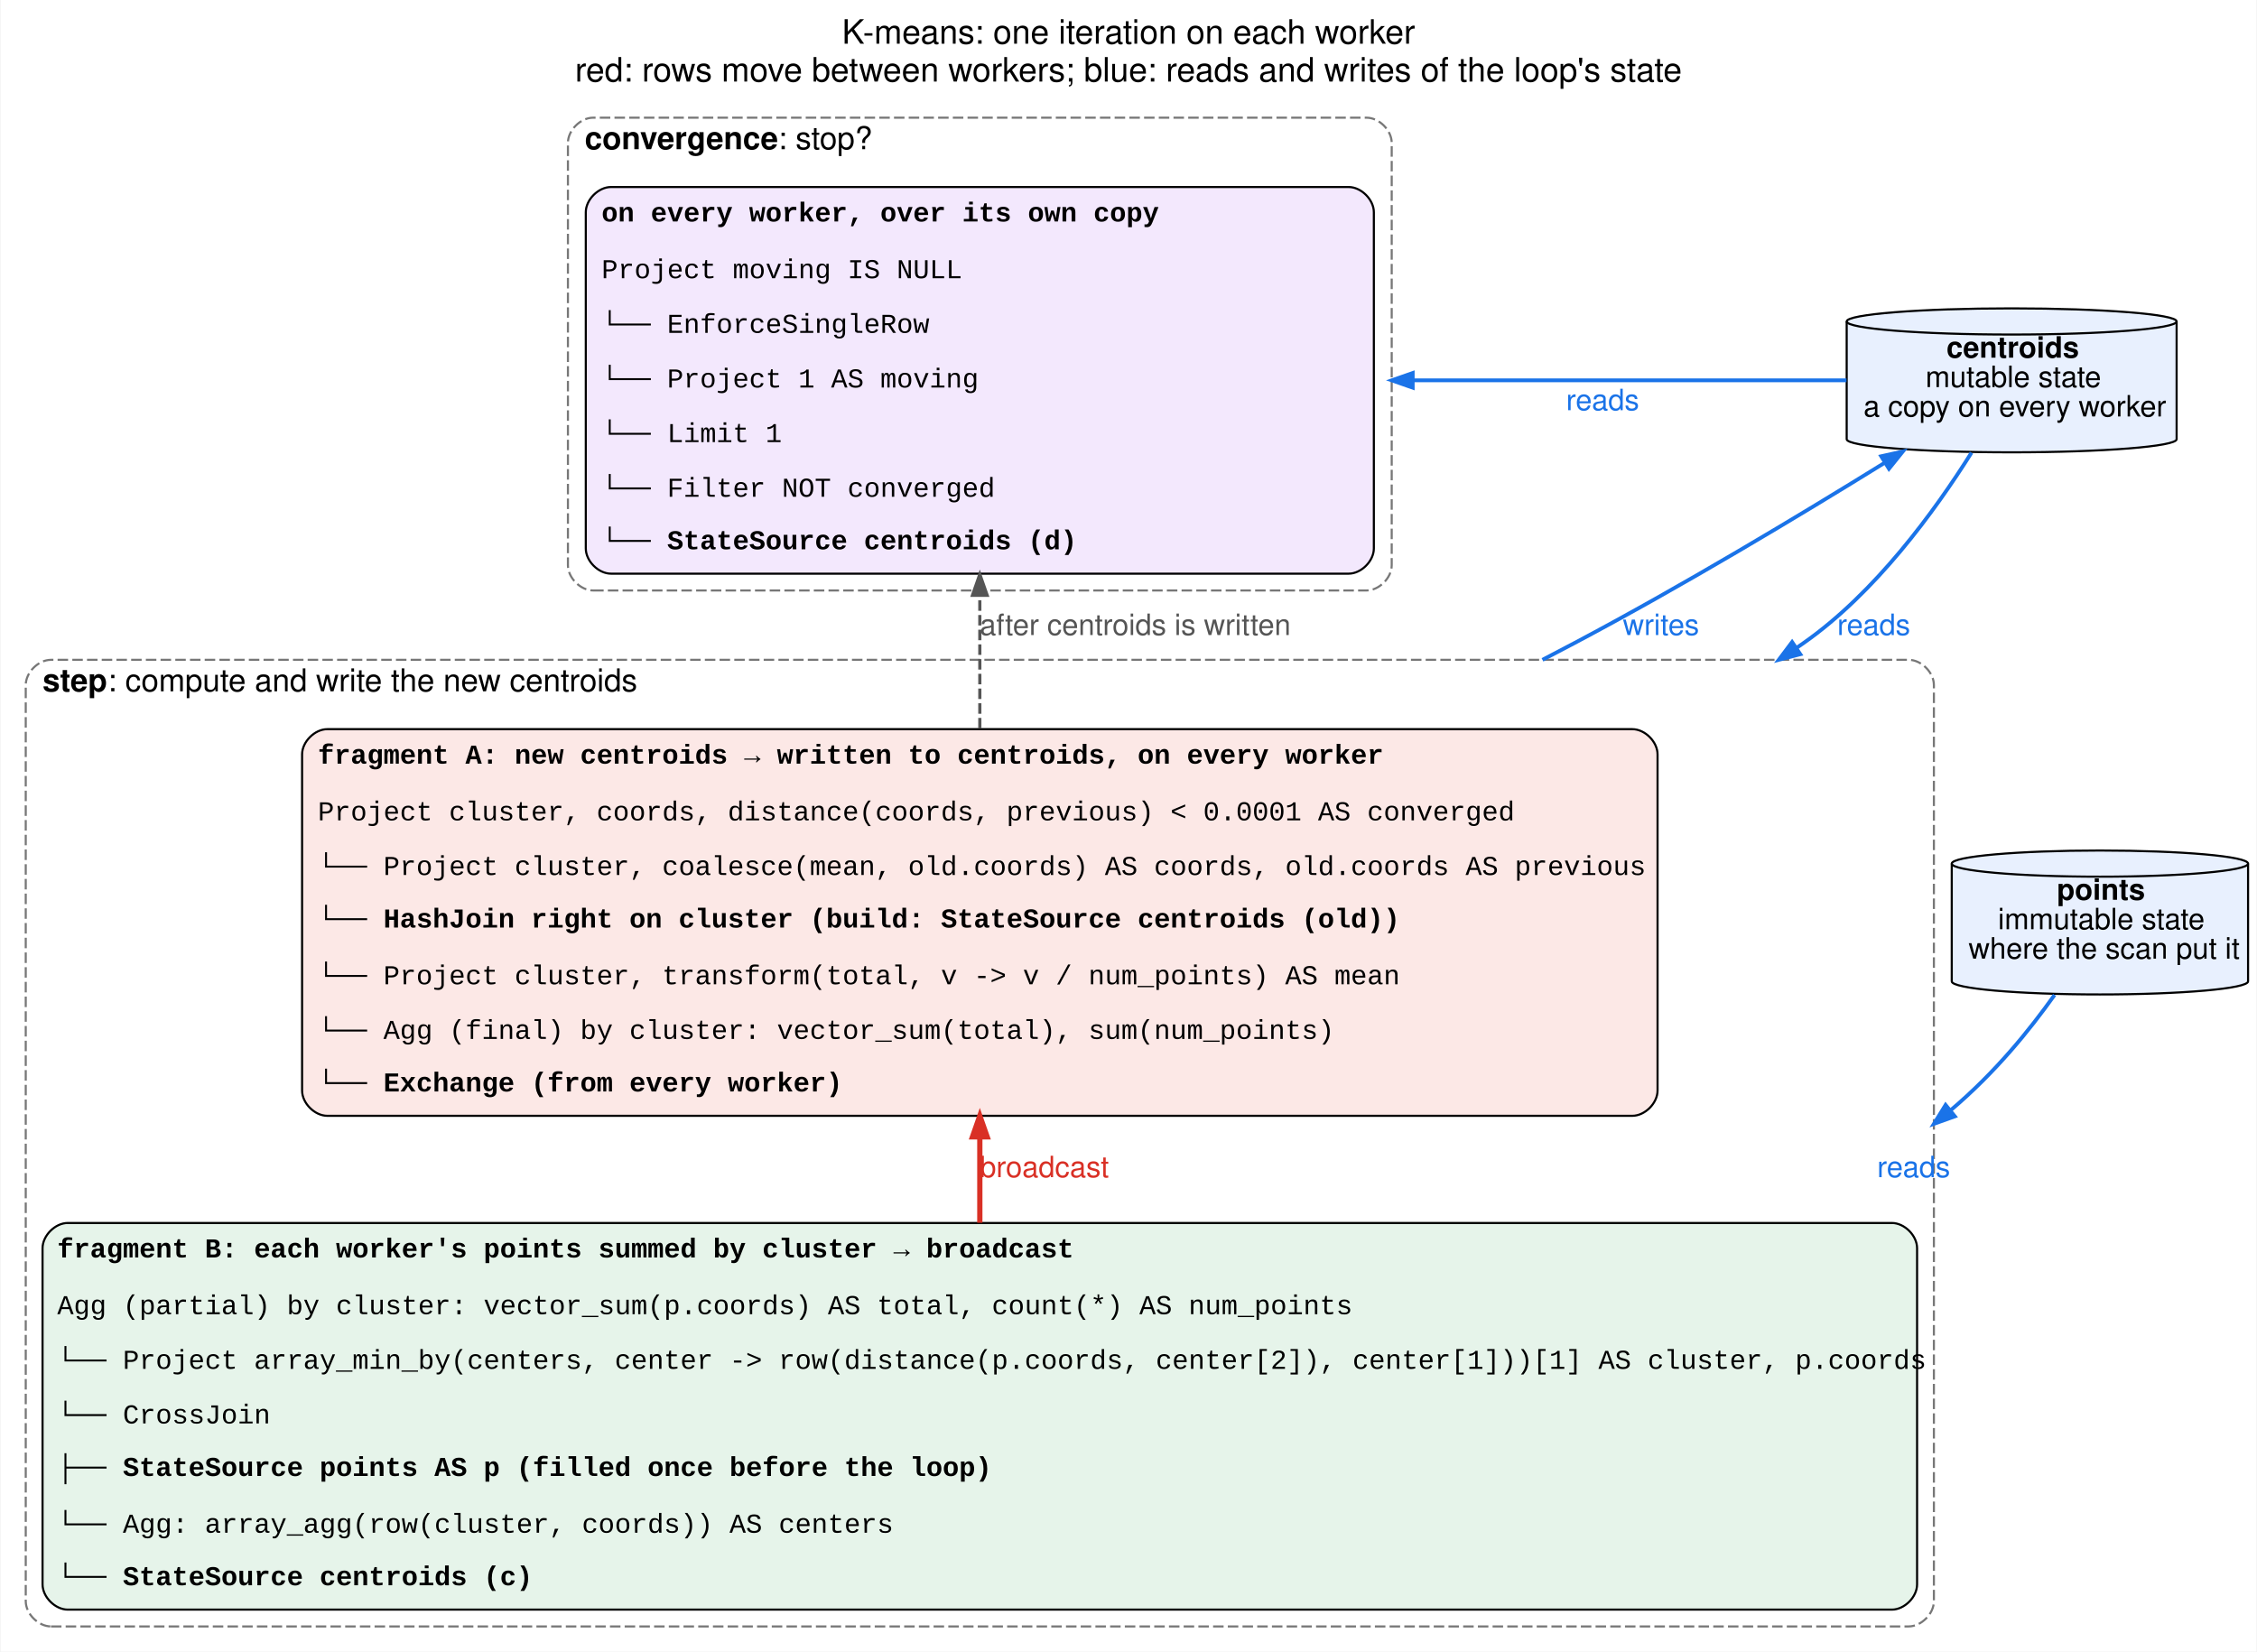
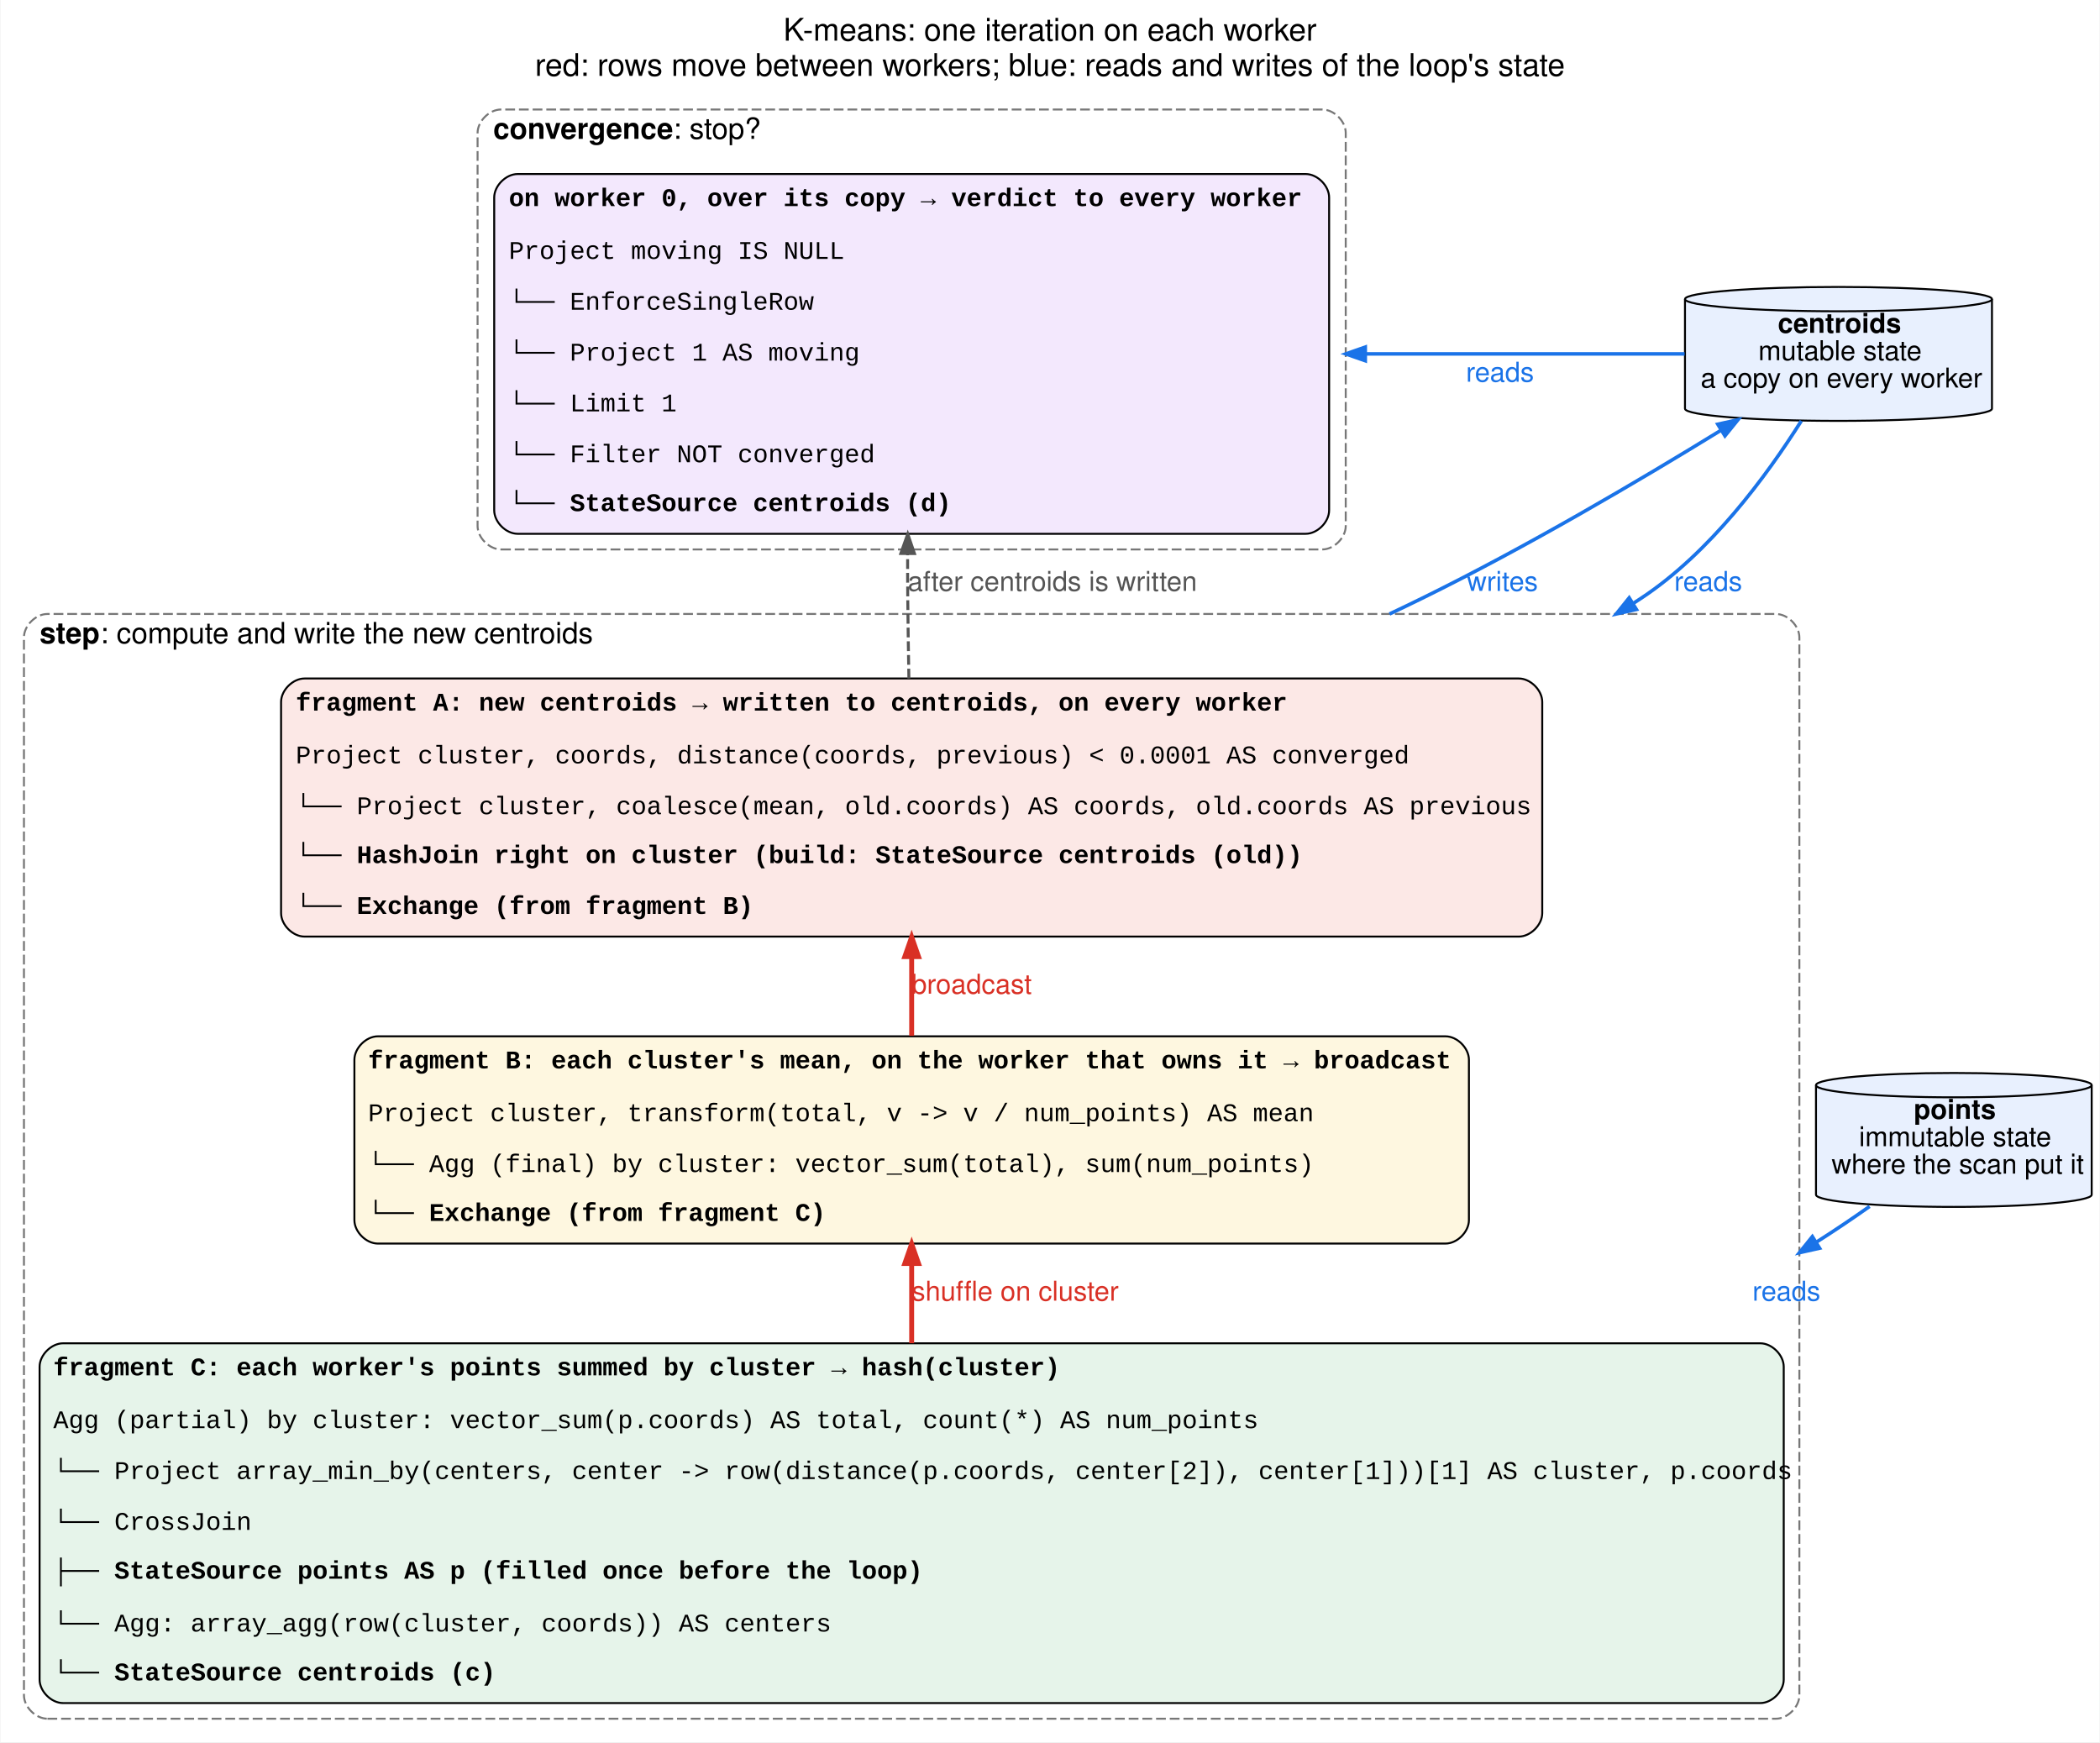
- <svg xmlns="http://www.w3.org/2000/svg" width="1074pt" height="786pt" viewBox="0.00 0.00 1073.50 786.00">
-   <g id="graph0" class="graph" transform="scale(1 1) rotate(0) translate(4 782)">
-     <polygon fill="white" stroke="transparent" points="-4,4 -4,-782 1069.5,-782 1069.5,4 -4,4" />
-     <text text-anchor="middle" x="532.75" y="-761.2" font-family="Helvetica" font-size="16.00">K-means: one iteration on each worker</text>
-     <text text-anchor="middle" x="532.75" y="-743.2" font-family="Helvetica" font-size="16.00">red: rows move between workers; blue: reads and writes of the loop's state</text>
+ <svg xmlns="http://www.w3.org/2000/svg" width="1074pt" height="891pt" viewBox="0.00 0.00 1073.50 891.00">
+   <g id="graph0" class="graph" transform="scale(1 1) rotate(0) translate(4 887)">
+     <polygon fill="white" stroke="transparent" points="-4,4 -4,-887 1069.5,-887 1069.5,4 -4,4" />
+     <text text-anchor="middle" x="532.75" y="-866.2" font-family="Helvetica" font-size="16.00">K-means: one iteration on each worker</text>
+     <text text-anchor="middle" x="532.75" y="-848.2" font-family="Helvetica" font-size="16.00">red: rows move between workers; blue: reads and writes of the loop's state</text>
    <g id="clust1" class="cluster">
-       <path fill="none" stroke="#777777" stroke-dasharray="5,2" d="M20,-8C20,-8 904,-8 904,-8 910,-8 916,-14 916,-20 916,-20 916,-456 916,-456 916,-462 910,-468 904,-468 904,-468 20,-468 20,-468 14,-468 8,-462 8,-456 8,-456 8,-20 8,-20 8,-14 14,-8 20,-8" />
-       <text text-anchor="start" x="16" y="-453" font-family="Helvetica" font-weight="bold" font-size="15.00">step</text>
-       <text text-anchor="start" x="47" y="-453" font-family="Helvetica" font-size="15.00">: compute and write the new centroids</text>
+       <path fill="none" stroke="#777777" stroke-dasharray="5,2" d="M20,-8C20,-8 904,-8 904,-8 910,-8 916,-14 916,-20 916,-20 916,-561 916,-561 916,-567 910,-573 904,-573 904,-573 20,-573 20,-573 14,-573 8,-567 8,-561 8,-561 8,-20 8,-20 8,-14 14,-8 20,-8" />
+       <text text-anchor="start" x="16" y="-558" font-family="Helvetica" font-weight="bold" font-size="15.00">step</text>
+       <text text-anchor="start" x="47" y="-558" font-family="Helvetica" font-size="15.00">: compute and write the new centroids</text>
    </g>
    <g id="clust2" class="cluster">
-       <path fill="none" stroke="#777777" stroke-dasharray="5,2" d="M278,-501C278,-501 646,-501 646,-501 652,-501 658,-507 658,-513 658,-513 658,-714 658,-714 658,-720 652,-726 646,-726 646,-726 278,-726 278,-726 272,-726 266,-720 266,-714 266,-714 266,-513 266,-513 266,-507 272,-501 278,-501" />
-       <text text-anchor="start" x="274" y="-711" font-family="Helvetica" font-weight="bold" font-size="15.00">convergence</text>
-       <text text-anchor="start" x="366" y="-711" font-family="Helvetica" font-size="15.00">: stop?</text>
+       <path fill="none" stroke="#777777" stroke-dasharray="5,2" d="M252,-606C252,-606 672,-606 672,-606 678,-606 684,-612 684,-618 684,-618 684,-819 684,-819 684,-825 678,-831 672,-831 672,-831 252,-831 252,-831 246,-831 240,-825 240,-819 240,-819 240,-618 240,-618 240,-612 246,-606 252,-606" />
+       <text text-anchor="start" x="248" y="-816" font-family="Helvetica" font-weight="bold" font-size="15.00">convergence</text>
+       <text text-anchor="start" x="340" y="-816" font-family="Helvetica" font-size="15.00">: stop?</text>
    </g>
    <g id="node1" class="node">
      <path fill="#e6f4ea" stroke="transparent" d="M28,-16C28,-16 896,-16 896,-16 902,-16 908,-22 908,-28 908,-28 908,-188 908,-188 908,-194 902,-200 896,-200 896,-200 28,-200 28,-200 22,-200 16,-194 16,-188 16,-188 16,-28 16,-28 16,-22 22,-16 28,-16" />
-       <text text-anchor="start" x="23" y="-183.6" font-family="Liberation Mono, Menlo, Consolas, DejaVu Sans Mono, monospace" font-weight="bold" font-size="13.00">fragment B: each worker's points summed by cluster → broadcast   </text>
-       <text text-anchor="start" x="23" y="-156.6" font-family="Liberation Mono, Menlo, Consolas, DejaVu Sans Mono, monospace" font-size="13.00">Agg (partial) by cluster: vector_sum(p.coords) AS total, count(*) AS num_points   </text>
-       <text text-anchor="start" x="23" y="-130.6" font-family="Liberation Mono, Menlo, Consolas, DejaVu Sans Mono, monospace" font-size="13.00">└── Project array_min_by(centers, center -&gt; row(distance(p.coords, center[2]), center[1]))[1] AS cluster, p.coords   </text>
-       <text text-anchor="start" x="23" y="-104.6" font-family="Liberation Mono, Menlo, Consolas, DejaVu Sans Mono, monospace" font-size="13.00">    └── CrossJoin   </text>
-       <text text-anchor="start" x="23" y="-79.6" font-family="Liberation Mono, Menlo, Consolas, DejaVu Sans Mono, monospace" font-weight="bold" font-size="13.00">        ├── StateSource points AS p (filled once before the loop)   </text>
-       <text text-anchor="start" x="23" y="-52.6" font-family="Liberation Mono, Menlo, Consolas, DejaVu Sans Mono, monospace" font-size="13.00">        └── Agg: array_agg(row(cluster, coords)) AS centers   </text>
-       <text text-anchor="start" x="23" y="-27.6" font-family="Liberation Mono, Menlo, Consolas, DejaVu Sans Mono, monospace" font-weight="bold" font-size="13.00">            └── StateSource centroids (c)   </text>
+       <text text-anchor="start" x="23" y="-183.6" font-family="Liberation Mono" font-weight="bold" font-size="13.00">fragment C: each worker's points summed by cluster → hash(cluster)   </text>
+       <text text-anchor="start" x="23" y="-156.6" font-family="Liberation Mono" font-size="13.00">Agg (partial) by cluster: vector_sum(p.coords) AS total, count(*) AS num_points   </text>
+       <text text-anchor="start" x="23" y="-130.6" font-family="Liberation Mono" font-size="13.00">└── Project array_min_by(centers, center -&gt; row(distance(p.coords, center[2]), center[1]))[1] AS cluster, p.coords   </text>
+       <text text-anchor="start" x="23" y="-104.6" font-family="Liberation Mono" font-size="13.00">    └── CrossJoin   </text>
+       <text text-anchor="start" x="23" y="-79.6" font-family="Liberation Mono" font-weight="bold" font-size="13.00">        ├── StateSource points AS p (filled once before the loop)   </text>
+       <text text-anchor="start" x="23" y="-52.6" font-family="Liberation Mono" font-size="13.00">        └── Agg: array_agg(row(cluster, coords)) AS centers   </text>
+       <text text-anchor="start" x="23" y="-27.6" font-family="Liberation Mono" font-weight="bold" font-size="13.00">            └── StateSource centroids (c)   </text>
      <path fill="none" stroke="black" d="M28,-16C28,-16 896,-16 896,-16 902,-16 908,-22 908,-28 908,-28 908,-188 908,-188 908,-194 902,-200 896,-200 896,-200 28,-200 28,-200 22,-200 16,-194 16,-188 16,-188 16,-28 16,-28 16,-22 22,-16 28,-16" />
    </g>
    <g id="node2" class="node">
-       <path fill="#fce8e6" stroke="transparent" d="M151.5,-251C151.5,-251 772.5,-251 772.5,-251 778.5,-251 784.5,-257 784.5,-263 784.5,-263 784.5,-423 784.5,-423 784.5,-429 778.5,-435 772.5,-435 772.5,-435 151.5,-435 151.5,-435 145.5,-435 139.5,-429 139.5,-423 139.5,-423 139.5,-263 139.5,-263 139.5,-257 145.5,-251 151.5,-251" />
-       <text text-anchor="start" x="147" y="-418.6" font-family="Liberation Mono, Menlo, Consolas, DejaVu Sans Mono, monospace" font-weight="bold" font-size="13.00">fragment A: new centroids → written to centroids, on every worker   </text>
-       <text text-anchor="start" x="147" y="-391.6" font-family="Liberation Mono, Menlo, Consolas, DejaVu Sans Mono, monospace" font-size="13.00">Project cluster, coords, distance(coords, previous) &lt; 0.0001 AS converged   </text>
-       <text text-anchor="start" x="147" y="-365.6" font-family="Liberation Mono, Menlo, Consolas, DejaVu Sans Mono, monospace" font-size="13.00">└── Project cluster, coalesce(mean, old.coords) AS coords, old.coords AS previous   </text>
-       <text text-anchor="start" x="147" y="-340.6" font-family="Liberation Mono, Menlo, Consolas, DejaVu Sans Mono, monospace" font-weight="bold" font-size="13.00">    └── HashJoin right on cluster (build: StateSource centroids (old))   </text>
-       <text text-anchor="start" x="147" y="-313.6" font-family="Liberation Mono, Menlo, Consolas, DejaVu Sans Mono, monospace" font-size="13.00">        └── Project cluster, transform(total, v -&gt; v / num_points) AS mean   </text>
-       <text text-anchor="start" x="147" y="-287.6" font-family="Liberation Mono, Menlo, Consolas, DejaVu Sans Mono, monospace" font-size="13.00">            └── Agg (final) by cluster: vector_sum(total), sum(num_points)   </text>
-       <text text-anchor="start" x="147" y="-262.6" font-family="Liberation Mono, Menlo, Consolas, DejaVu Sans Mono, monospace" font-weight="bold" font-size="13.00">                └── Exchange (from every worker)   </text>
-       <path fill="none" stroke="black" d="M151.5,-251C151.5,-251 772.5,-251 772.5,-251 778.5,-251 784.5,-257 784.5,-263 784.5,-263 784.5,-423 784.5,-423 784.5,-429 778.5,-435 772.5,-435 772.5,-435 151.5,-435 151.5,-435 145.5,-435 139.5,-429 139.5,-423 139.5,-423 139.5,-263 139.5,-263 139.5,-257 145.5,-251 151.5,-251" />
+       <path fill="#fef7e0" stroke="transparent" d="M189,-251C189,-251 735,-251 735,-251 741,-251 747,-257 747,-263 747,-263 747,-345 747,-345 747,-351 741,-357 735,-357 735,-357 189,-357 189,-357 183,-357 177,-351 177,-345 177,-345 177,-263 177,-263 177,-257 183,-251 189,-251" />
+       <text text-anchor="start" x="184" y="-340.6" font-family="Liberation Mono" font-weight="bold" font-size="13.00">fragment B: each cluster's mean, on the worker that owns it → broadcast   </text>
+       <text text-anchor="start" x="184" y="-313.6" font-family="Liberation Mono" font-size="13.00">Project cluster, transform(total, v -&gt; v / num_points) AS mean   </text>
+       <text text-anchor="start" x="184" y="-287.6" font-family="Liberation Mono" font-size="13.00">└── Agg (final) by cluster: vector_sum(total), sum(num_points)   </text>
+       <text text-anchor="start" x="184" y="-262.6" font-family="Liberation Mono" font-weight="bold" font-size="13.00">    └── Exchange (from fragment C)   </text>
+       <path fill="none" stroke="black" d="M189,-251C189,-251 735,-251 735,-251 741,-251 747,-257 747,-263 747,-263 747,-345 747,-345 747,-351 741,-357 735,-357 735,-357 189,-357 189,-357 183,-357 177,-351 177,-345 177,-345 177,-263 177,-263 177,-257 183,-251 189,-251" />
    </g>
    <g id="edge8" class="edge">
-       <path fill="none" stroke="#d93025" stroke-width="2.5" d="M462,-200.08C462,-213.41 462,-227.2 462,-240.71" />
-       <polygon fill="#d93025" stroke="#d93025" stroke-width="2.5" points="458.5,-240.98 462,-250.98 465.5,-240.98 458.5,-240.98" />
-       <text text-anchor="start" x="462" y="-221.8" font-family="Helvetica" font-size="14.00" fill="#d93025">    broadcast</text>
+       <path fill="none" stroke="#d93025" stroke-width="2.5" d="M462,-200.04C462,-213.78 462,-227.69 462,-240.65" />
+       <polygon fill="#d93025" stroke="#d93025" stroke-width="2.5" points="458.5,-240.82 462,-250.82 465.5,-240.82 458.5,-240.82" />
+       <text text-anchor="start" x="462" y="-221.8" font-family="Helvetica" font-size="14.00" fill="#d93025">    shuffle on cluster</text>
+     </g>
+     <g id="node6" class="node">
+       <path fill="#e8f0fe" stroke="black" d="M1065.5,-332.02C1065.5,-335.46 1033.9,-338.25 995,-338.25 956.1,-338.25 924.5,-335.46 924.5,-332.02 924.5,-332.02 924.5,-275.98 924.5,-275.98 924.5,-272.54 956.1,-269.75 995,-269.75 1033.9,-269.75 1065.5,-272.54 1065.5,-275.98 1065.5,-275.98 1065.5,-332.02 1065.5,-332.02" />
+       <path fill="none" stroke="black" d="M1065.5,-332.02C1065.5,-328.59 1033.9,-325.8 995,-325.8 956.1,-325.8 924.5,-328.59 924.5,-332.02" />
+       <text text-anchor="start" x="974.5" y="-314.8" font-family="Helvetica" font-weight="bold" font-size="14.00">points</text>
+       <text text-anchor="start" x="946.5" y="-300.8" font-family="Helvetica" font-size="14.00">immutable state</text>
+       <text text-anchor="start" x="932.5" y="-286.8" font-family="Helvetica" font-size="14.00">where the scan put it</text>
+     </g>
+     <g id="node3" class="node">
+       <path fill="#fce8e6" stroke="transparent" d="M151.5,-408C151.5,-408 772.5,-408 772.5,-408 778.5,-408 784.5,-414 784.5,-420 784.5,-420 784.5,-528 784.5,-528 784.5,-534 778.5,-540 772.5,-540 772.5,-540 151.5,-540 151.5,-540 145.5,-540 139.5,-534 139.5,-528 139.5,-528 139.5,-420 139.5,-420 139.5,-414 145.5,-408 151.5,-408" />
+       <text text-anchor="start" x="147" y="-523.6" font-family="Liberation Mono" font-weight="bold" font-size="13.00">fragment A: new centroids → written to centroids, on every worker   </text>
+       <text text-anchor="start" x="147" y="-496.6" font-family="Liberation Mono" font-size="13.00">Project cluster, coords, distance(coords, previous) &lt; 0.0001 AS converged   </text>
+       <text text-anchor="start" x="147" y="-470.6" font-family="Liberation Mono" font-size="13.00">└── Project cluster, coalesce(mean, old.coords) AS coords, old.coords AS previous   </text>
+       <text text-anchor="start" x="147" y="-445.6" font-family="Liberation Mono" font-weight="bold" font-size="13.00">    └── HashJoin right on cluster (build: StateSource centroids (old))   </text>
+       <text text-anchor="start" x="147" y="-419.6" font-family="Liberation Mono" font-weight="bold" font-size="13.00">        └── Exchange (from fragment B)   </text>
+       <path fill="none" stroke="black" d="M151.5,-408C151.5,-408 772.5,-408 772.5,-408 778.5,-408 784.5,-414 784.5,-420 784.5,-420 784.5,-528 784.5,-528 784.5,-534 778.5,-540 772.5,-540 772.5,-540 151.5,-540 151.5,-540 145.5,-540 139.5,-534 139.5,-528 139.5,-528 139.5,-420 139.5,-420 139.5,-414 145.5,-408 151.5,-408" />
+     </g>
+     <g id="edge9" class="edge">
+       <path fill="none" stroke="#d93025" stroke-width="2.5" d="M462,-357.24C462,-369.98 462,-383.86 462,-397.45" />
+       <polygon fill="#d93025" stroke="#d93025" stroke-width="2.5" points="458.5,-397.76 462,-407.76 465.5,-397.76 458.5,-397.76" />
+       <text text-anchor="start" x="462" y="-378.8" font-family="Helvetica" font-size="14.00" fill="#d93025">    broadcast</text>
+     </g>
+     <g id="node4" class="node">
+       <path fill="#f3e8fd" stroke="transparent" d="M260.5,-614C260.5,-614 663.5,-614 663.5,-614 669.5,-614 675.5,-620 675.5,-626 675.5,-626 675.5,-786 675.5,-786 675.5,-792 669.5,-798 663.5,-798 663.5,-798 260.5,-798 260.5,-798 254.5,-798 248.5,-792 248.5,-786 248.5,-786 248.5,-626 248.5,-626 248.5,-620 254.5,-614 260.5,-614" />
+       <text text-anchor="start" x="256" y="-781.6" font-family="Liberation Mono" font-weight="bold" font-size="13.00">on worker 0, over its copy → verdict to every worker   </text>
+       <text text-anchor="start" x="256" y="-754.6" font-family="Liberation Mono" font-size="13.00">Project moving IS NULL   </text>
+       <text text-anchor="start" x="256" y="-728.6" font-family="Liberation Mono" font-size="13.00">└── EnforceSingleRow   </text>
+       <text text-anchor="start" x="256" y="-702.6" font-family="Liberation Mono" font-size="13.00">    └── Project 1 AS moving   </text>
+       <text text-anchor="start" x="256" y="-676.6" font-family="Liberation Mono" font-size="13.00">        └── Limit 1   </text>
+       <text text-anchor="start" x="256" y="-650.6" font-family="Liberation Mono" font-size="13.00">            └── Filter NOT converged   </text>
+       <text text-anchor="start" x="256" y="-625.6" font-family="Liberation Mono" font-weight="bold" font-size="13.00">                └── StateSource centroids (d)   </text>
+       <path fill="none" stroke="black" d="M260.5,-614C260.5,-614 663.5,-614 663.5,-614 669.5,-614 675.5,-620 675.5,-626 675.5,-626 675.5,-786 675.5,-786 675.5,-792 669.5,-798 663.5,-798 663.5,-798 260.5,-798 260.5,-798 254.5,-798 248.5,-792 248.5,-786 248.5,-786 248.5,-626 248.5,-626 248.5,-620 254.5,-614 260.5,-614" />
+     </g>
+     <g id="edge10" class="edge">
+       <path fill="none" stroke="#555555" stroke-width="1.5" stroke-dasharray="5,2" d="M460.58,-540.02C460.34,-553.57 460.13,-567.75 460,-581 459.93,-588.41 459.92,-596.07 459.94,-603.78" />
+       <polygon fill="#555555" stroke="#555555" stroke-width="1.5" points="456.44,-603.94 460,-613.92 463.44,-603.9 456.44,-603.94" />
+       <text text-anchor="start" x="460" y="-584.8" font-family="Helvetica" font-size="14.00" fill="#555555">    after centroids is written</text>
    </g>
    <g id="node5" class="node">
-       <path fill="#e8f0fe" stroke="black" d="M1065.5,-371.02C1065.5,-374.46 1033.9,-377.25 995,-377.25 956.1,-377.25 924.5,-374.46 924.5,-371.02 924.5,-371.02 924.5,-314.98 924.5,-314.98 924.5,-311.54 956.1,-308.75 995,-308.75 1033.9,-308.75 1065.5,-311.54 1065.5,-314.98 1065.5,-314.98 1065.5,-371.02 1065.5,-371.02" />
-       <path fill="none" stroke="black" d="M1065.5,-371.02C1065.5,-367.59 1033.9,-364.8 995,-364.8 956.1,-364.8 924.5,-367.59 924.5,-371.02" />
-       <text text-anchor="start" x="974.5" y="-353.8" font-family="Helvetica" font-weight="bold" font-size="14.00">points</text>
-       <text text-anchor="start" x="946.5" y="-339.8" font-family="Helvetica" font-size="14.00">immutable state</text>
-       <text text-anchor="start" x="932.5" y="-325.8" font-family="Helvetica" font-size="14.00">where the scan put it</text>
-     </g>
-     <g id="node3" class="node">
-       <path fill="#f3e8fd" stroke="transparent" d="M286.5,-509C286.5,-509 637.5,-509 637.5,-509 643.5,-509 649.5,-515 649.5,-521 649.5,-521 649.5,-681 649.5,-681 649.5,-687 643.5,-693 637.5,-693 637.5,-693 286.5,-693 286.5,-693 280.5,-693 274.5,-687 274.5,-681 274.5,-681 274.5,-521 274.5,-521 274.5,-515 280.5,-509 286.5,-509" />
-       <text text-anchor="start" x="282" y="-676.6" font-family="Liberation Mono, Menlo, Consolas, DejaVu Sans Mono, monospace" font-weight="bold" font-size="13.00">on every worker, over its own copy   </text>
-       <text text-anchor="start" x="282" y="-649.6" font-family="Liberation Mono, Menlo, Consolas, DejaVu Sans Mono, monospace" font-size="13.00">Project moving IS NULL   </text>
-       <text text-anchor="start" x="282" y="-623.6" font-family="Liberation Mono, Menlo, Consolas, DejaVu Sans Mono, monospace" font-size="13.00">└── EnforceSingleRow   </text>
-       <text text-anchor="start" x="282" y="-597.6" font-family="Liberation Mono, Menlo, Consolas, DejaVu Sans Mono, monospace" font-size="13.00">    └── Project 1 AS moving   </text>
-       <text text-anchor="start" x="282" y="-571.6" font-family="Liberation Mono, Menlo, Consolas, DejaVu Sans Mono, monospace" font-size="13.00">        └── Limit 1   </text>
-       <text text-anchor="start" x="282" y="-545.6" font-family="Liberation Mono, Menlo, Consolas, DejaVu Sans Mono, monospace" font-size="13.00">            └── Filter NOT converged   </text>
-       <text text-anchor="start" x="282" y="-520.6" font-family="Liberation Mono, Menlo, Consolas, DejaVu Sans Mono, monospace" font-weight="bold" font-size="13.00">                └── StateSource centroids (d)   </text>
-       <path fill="none" stroke="black" d="M286.5,-509C286.5,-509 637.5,-509 637.5,-509 643.5,-509 649.5,-515 649.5,-521 649.5,-521 649.5,-681 649.5,-681 649.5,-687 643.5,-693 637.5,-693 637.5,-693 286.5,-693 286.5,-693 280.5,-693 274.5,-687 274.5,-681 274.5,-681 274.5,-521 274.5,-521 274.5,-515 280.5,-509 286.5,-509" />
-     </g>
-     <g id="edge9" class="edge">
-       <path fill="none" stroke="#555555" stroke-width="1.5" stroke-dasharray="5,2" d="M462,-435.34C462,-455.82 462,-477.67 462,-498.54" />
-       <polygon fill="#555555" stroke="#555555" stroke-width="1.5" points="458.5,-498.7 462,-508.7 465.5,-498.7 458.5,-498.7" />
-       <text text-anchor="start" x="462" y="-479.8" font-family="Helvetica" font-size="14.00" fill="#555555">    after centroids is written</text>
-     </g>
-     <g id="node4" class="node">
-       <path fill="#e8f0fe" stroke="black" d="M1031.5,-629.02C1031.5,-632.46 996.32,-635.25 953,-635.25 909.68,-635.25 874.5,-632.46 874.5,-629.02 874.5,-629.02 874.5,-572.98 874.5,-572.98 874.5,-569.54 909.68,-566.75 953,-566.75 996.32,-566.75 1031.5,-569.54 1031.5,-572.98 1031.5,-572.98 1031.5,-629.02 1031.5,-629.02" />
-       <path fill="none" stroke="black" d="M1031.5,-629.02C1031.5,-625.59 996.32,-622.8 953,-622.8 909.68,-622.8 874.5,-625.59 874.5,-629.02" />
-       <text text-anchor="start" x="922" y="-611.8" font-family="Helvetica" font-weight="bold" font-size="14.00">centroids</text>
-       <text text-anchor="start" x="912" y="-597.8" font-family="Helvetica" font-size="14.00">mutable state</text>
-       <text text-anchor="start" x="882.5" y="-583.8" font-family="Helvetica" font-size="14.00">a copy on every worker</text>
+       <path fill="#e8f0fe" stroke="black" d="M1014.5,-734.02C1014.5,-737.46 979.32,-740.25 936,-740.25 892.68,-740.25 857.5,-737.46 857.5,-734.02 857.5,-734.02 857.5,-677.98 857.5,-677.98 857.5,-674.54 892.68,-671.75 936,-671.75 979.32,-671.75 1014.5,-674.54 1014.5,-677.98 1014.5,-677.98 1014.5,-734.02 1014.5,-734.02" />
+       <path fill="none" stroke="black" d="M1014.5,-734.02C1014.5,-730.59 979.32,-727.8 936,-727.8 892.68,-727.8 857.5,-730.59 857.5,-734.02" />
+       <text text-anchor="start" x="905" y="-716.8" font-family="Helvetica" font-weight="bold" font-size="14.00">centroids</text>
+       <text text-anchor="start" x="895" y="-702.8" font-family="Helvetica" font-size="14.00">mutable state</text>
+       <text text-anchor="start" x="865.5" y="-688.8" font-family="Helvetica" font-size="14.00">a copy on every worker</text>
    </g>
    <g id="edge5" class="edge">
-       <path fill="none" stroke="#1a73e8" stroke-width="1.8" d="M729.73,-468C734.87,-470.67 739.97,-473.34 745,-476 795.82,-502.91 851.7,-536.46 892.74,-561.87" />
-       <polygon fill="#1a73e8" stroke="#1a73e8" stroke-width="1.8" points="890.92,-564.87 901.26,-567.17 894.62,-558.92 890.92,-564.87" />
-       <text text-anchor="start" x="768" y="-479.8" font-family="Helvetica" font-size="14.00" fill="#1a73e8">writes</text>
+       <path fill="none" stroke="#1a73e8" stroke-width="1.8" d="M706.39,-573C712,-575.65 717.54,-578.32 723,-581 776.07,-607.06 833.9,-641.11 875.9,-666.94" />
+       <polygon fill="#1a73e8" stroke="#1a73e8" stroke-width="1.8" points="874.26,-670.04 884.61,-672.32 877.94,-664.09 874.26,-670.04" />
+       <text text-anchor="start" x="746" y="-584.8" font-family="Helvetica" font-size="14.00" fill="#1a73e8">writes</text>
    </g>
    <g id="edge4" class="edge">
-       <path fill="none" stroke="#1a73e8" stroke-width="1.8" d="M933.89,-566.57C916.39,-538.71 888.07,-499.86 854,-476 852.91,-475.23 851.81,-474.47 850.71,-473.72" />
-       <polygon fill="#1a73e8" stroke="#1a73e8" stroke-width="1.8" points="852.43,-470.66 842.17,-468 848.53,-476.47 852.43,-470.66" />
-       <text text-anchor="start" x="870" y="-479.8" font-family="Helvetica" font-size="14.00" fill="#1a73e8">reads</text>
+       <path fill="none" stroke="#1a73e8" stroke-width="1.8" d="M916.99,-671.72C899.25,-643.57 870.25,-604.2 835,-581 833.7,-580.14 832.39,-579.3 831.08,-578.45" />
+       <polygon fill="#1a73e8" stroke="#1a73e8" stroke-width="1.8" points="832.66,-575.31 822.32,-573 828.96,-581.26 832.66,-575.31" />
+       <text text-anchor="start" x="852" y="-584.8" font-family="Helvetica" font-size="14.00" fill="#1a73e8">reads</text>
    </g>
    <g id="edge6" class="edge">
-       <path fill="none" stroke="#1a73e8" stroke-width="1.8" d="M874.42,-601C816.51,-601 735.06,-601 659.82,-601" />
-       <polygon fill="#1a73e8" stroke="#1a73e8" stroke-width="1.8" points="668,-597.5 658,-601 668,-604.5 668,-597.5" />
-       <text text-anchor="start" x="741" y="-586.8" font-family="Helvetica" font-size="14.00" fill="#1a73e8">  reads</text>
+       <path fill="none" stroke="#1a73e8" stroke-width="1.8" d="M857.32,-706C810.13,-706 747.49,-706 686.02,-706" />
+       <polygon fill="#1a73e8" stroke="#1a73e8" stroke-width="1.8" points="694,-702.5 684,-706 694,-709.5 694,-702.5" />
+       <text text-anchor="start" x="745.5" y="-691.8" font-family="Helvetica" font-size="14.00" fill="#1a73e8">  reads</text>
    </g>
    <g id="edge7" class="edge">
-       <path fill="none" stroke="#1a73e8" stroke-width="1.8" d="M973.42,-308.51C961.47,-291.74 945.41,-271.77 923.85,-253.53" />
-       <polygon fill="#1a73e8" stroke="#1a73e8" stroke-width="1.8" points="925.97,-250.74 916,-247.17 921.56,-256.18 925.97,-250.74" />
-       <text text-anchor="start" x="889" y="-221.8" font-family="Helvetica" font-size="14.00" fill="#1a73e8">  reads</text>
+       <path fill="none" stroke="#1a73e8" stroke-width="1.8" d="M951.92,-270.01C943.6,-264.13 934.42,-257.9 924.69,-251.73" />
+       <polygon fill="#1a73e8" stroke="#1a73e8" stroke-width="1.8" points="926.34,-248.64 916,-246.33 922.64,-254.58 926.34,-248.64" />
+       <text text-anchor="start" x="892" y="-221.8" font-family="Helvetica" font-size="14.00" fill="#1a73e8">  reads</text>
    </g>
  </g>
</svg>
